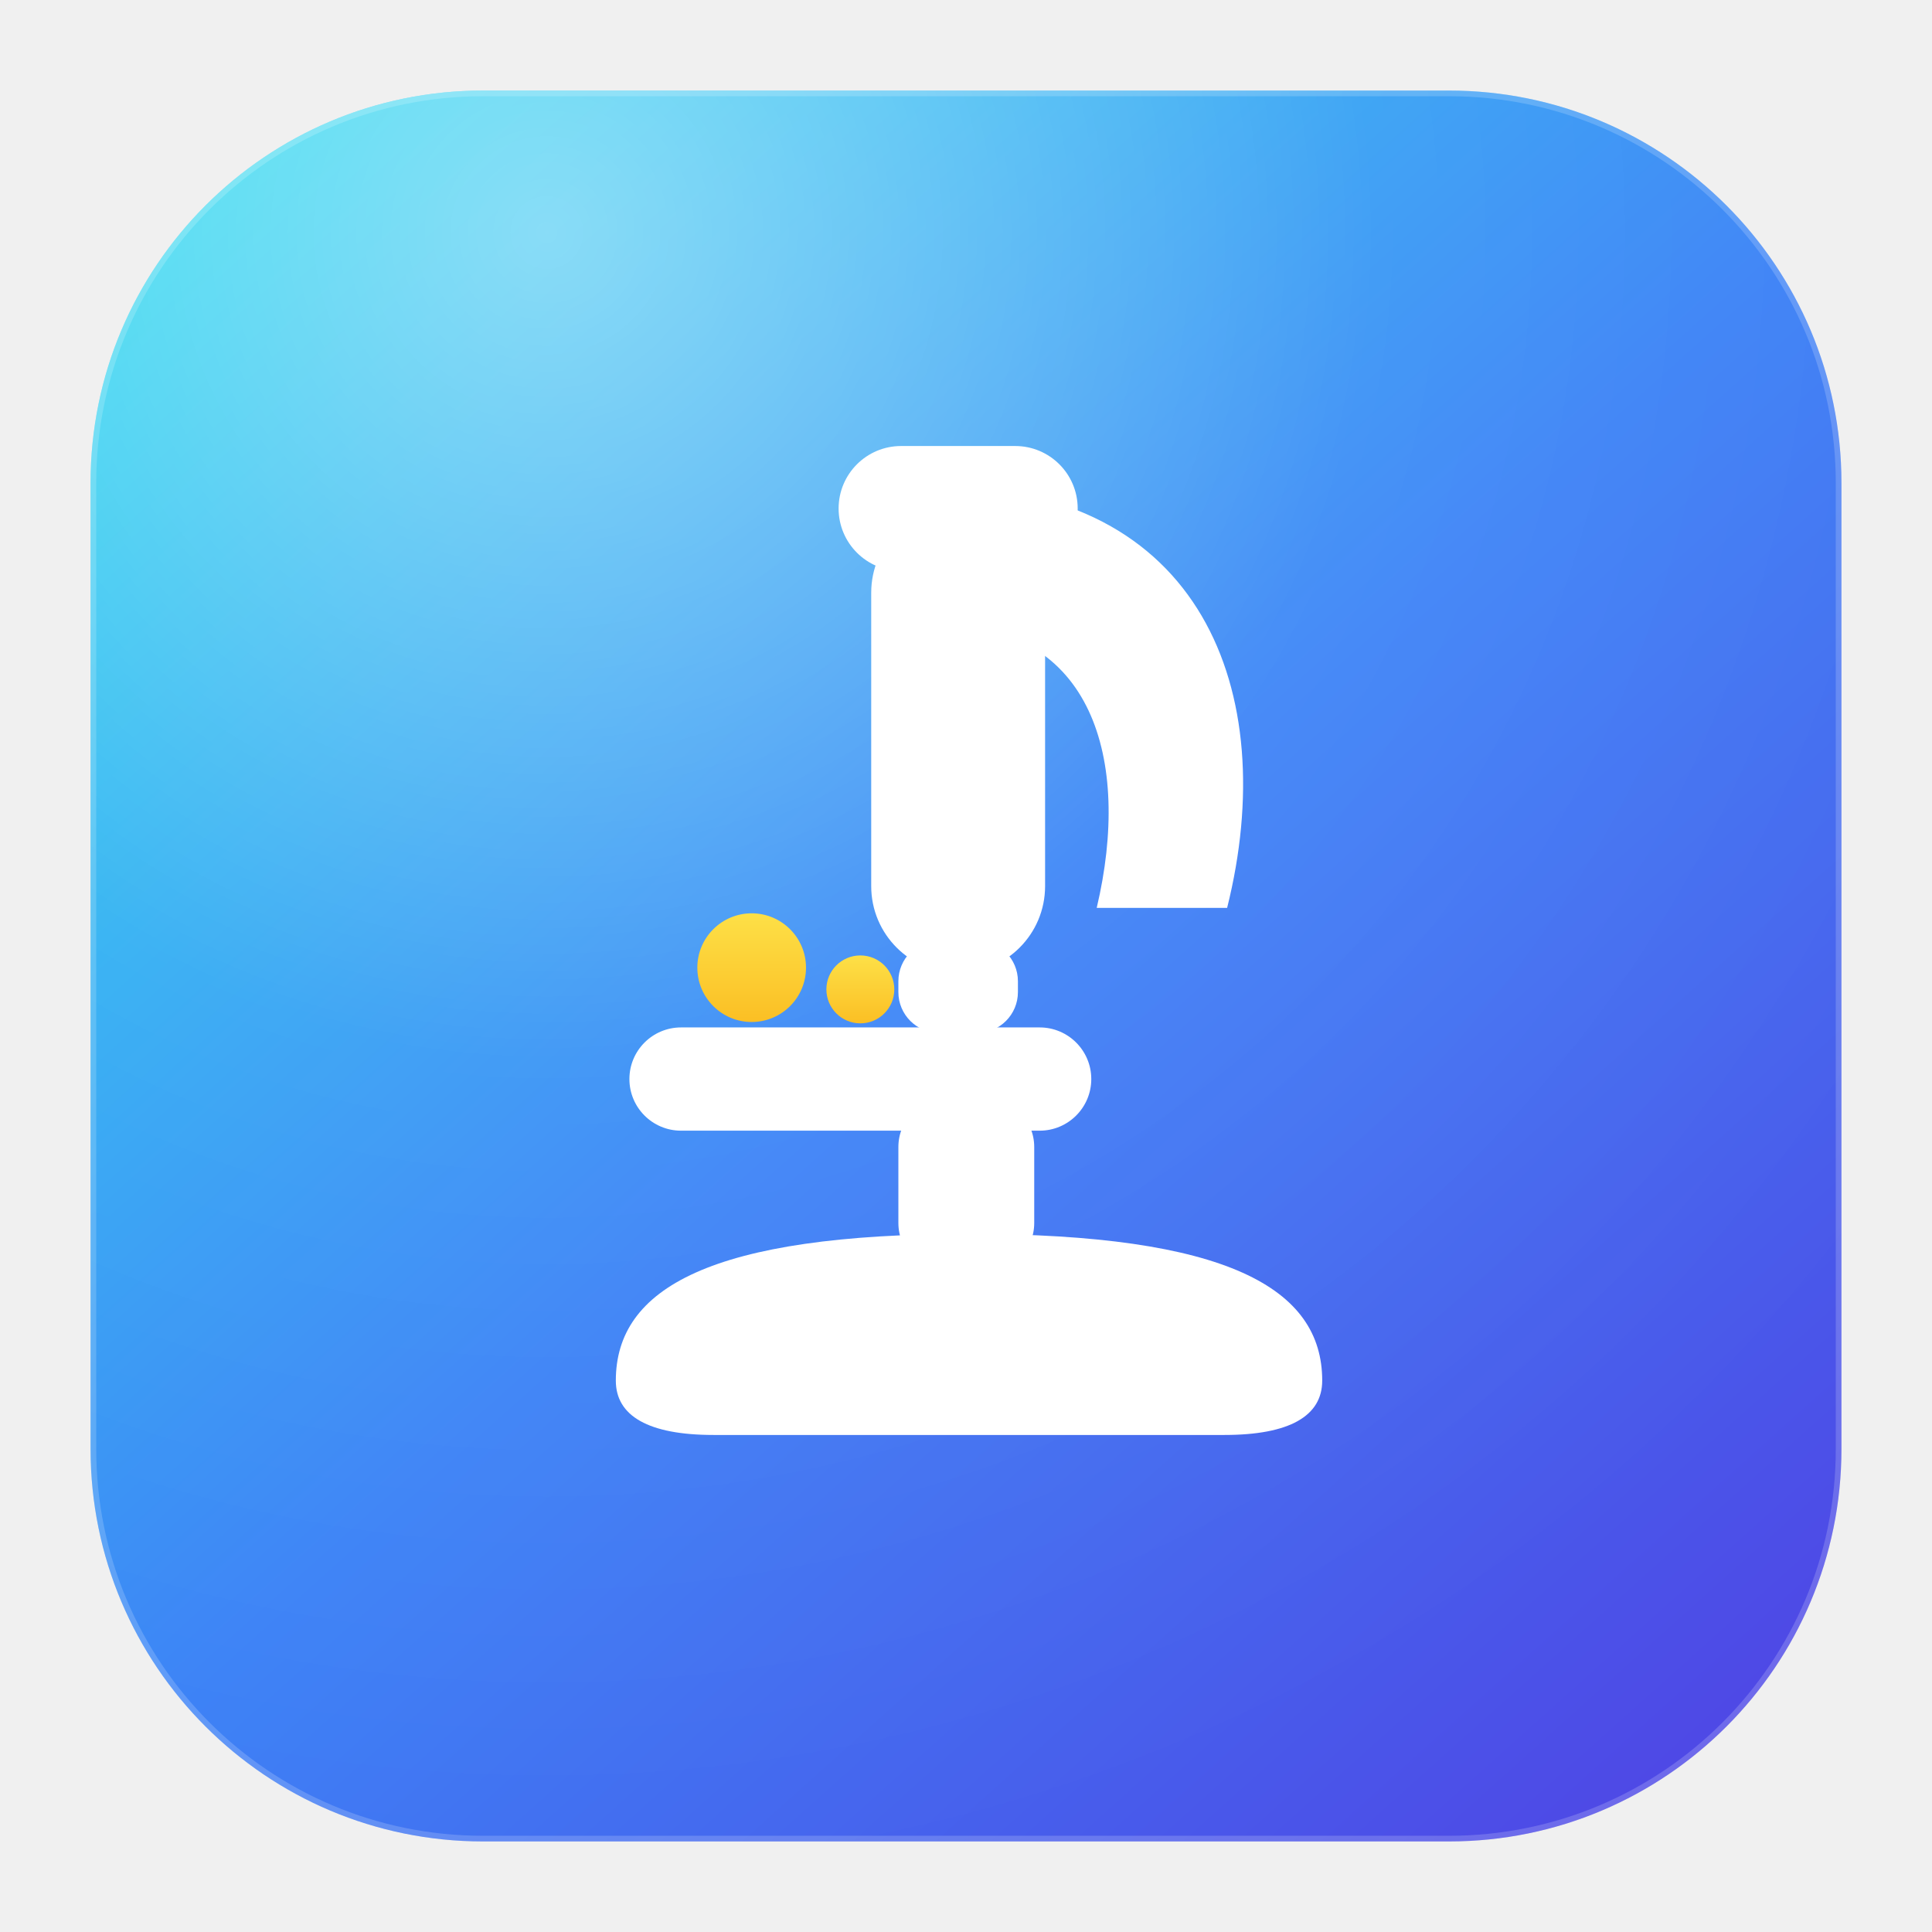
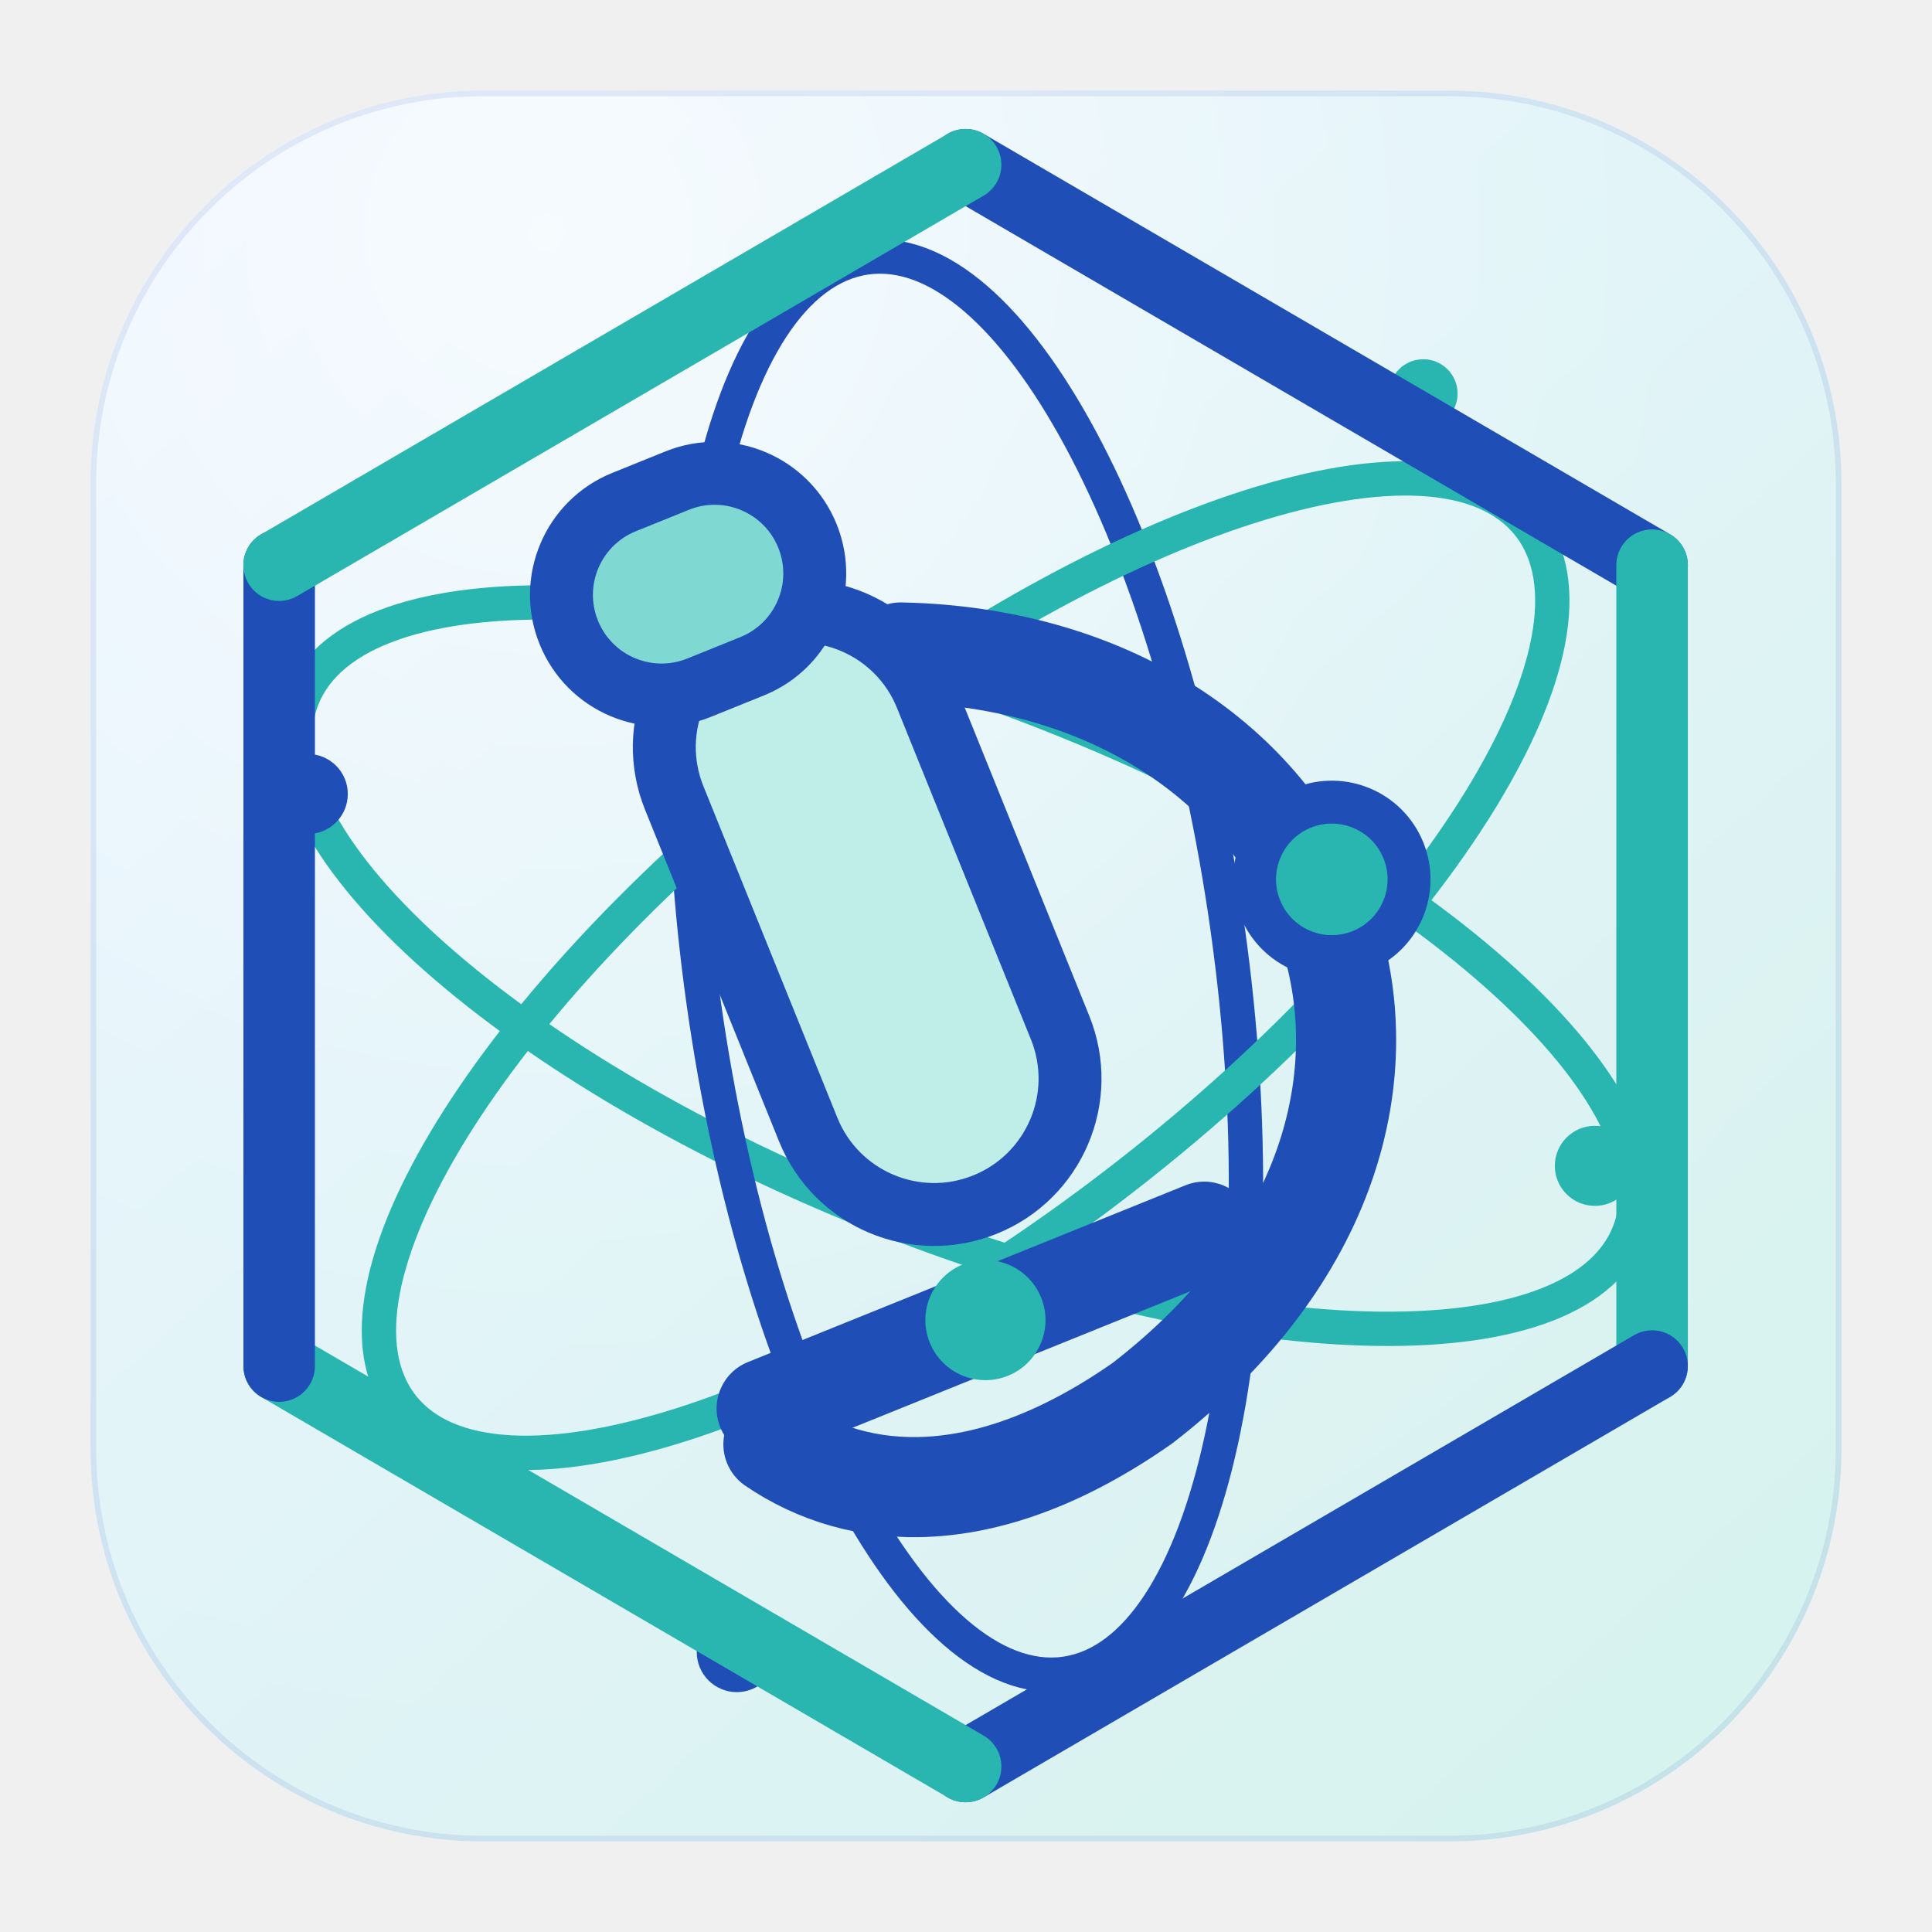
<svg xmlns="http://www.w3.org/2000/svg" width="1024" height="1024" viewBox="0 0 1024 1024" fill="none" role="img" aria-label="NamAsta Diagnostics">
  <defs>
-     <linearGradient id="bg" x1="120" y1="90" x2="900" y2="960" gradientUnits="userSpaceOnUse">
-       <stop stop-color="#22d3ee" />
-       <stop offset="0.5" stop-color="#3b82f6" />
-       <stop offset="1" stop-color="#4f46e5" />
+     <linearGradient id="tile" x1="120" y1="90" x2="900" y2="960" gradientUnits="userSpaceOnUse">
+       <stop stop-color="#eaf4ff" />
+       <stop offset="1" stop-color="#d6f3ee" />
    </linearGradient>
    <radialGradient id="gloss" cx="0.26" cy="0.08" r="0.95">
-       <stop stop-color="#ffffff" stop-opacity="0.45" />
-       <stop offset="0.5" stop-color="#ffffff" stop-opacity="0.07" />
+       <stop stop-color="#ffffff" stop-opacity="0.6" />
+       <stop offset="0.6" stop-color="#ffffff" stop-opacity="0.05" />
      <stop offset="1" stop-color="#ffffff" stop-opacity="0" />
    </radialGradient>
-     <linearGradient id="specimen" x1="0" y1="0" x2="0" y2="1">
-       <stop stop-color="#fde047" />
-       <stop offset="1" stop-color="#fbbf24" />
-     </linearGradient>
  </defs>
-   <rect x="48" y="48" width="928" height="928" rx="208" fill="url(#bg)" />
+   <rect x="48" y="48" width="928" height="928" rx="208" fill="url(#tile)" />
  <rect x="48" y="48" width="928" height="928" rx="208" fill="url(#gloss)" />
-   <rect x="49.5" y="49.5" width="925" height="925" rx="206.5" fill="none" stroke="#ffffff" stroke-opacity="0.18" stroke-width="3" />
-   <g transform="translate(168,150) scale(14.4)">
-     <path d="M 23,7.5              C 32.5,7.5 35.5,15 33.5,23              L 28.7,23              C 30,17.5 28.5,12.6 23,12.6 Z" fill="#ffffff" />
-     <rect x="20.4" y="8.2" width="6.4" height="17.2" rx="3.2" fill="#ffffff" />
-     <rect x="19.2" y="6" width="8.8" height="4.6" rx="2.3" fill="#ffffff" />
-     <rect x="21.4" y="24.2" width="4.4" height="3.4" rx="1.5" fill="#ffffff" />
-     <rect x="11.5" y="27.4" width="17" height="3.8" rx="1.9" fill="#ffffff" />
-     <rect x="21.4" y="30" width="5" height="6.4" rx="1.8" fill="#ffffff" />
-     <path d="M 11,40.4 C 11,37 14.5,35 24,35 C 33.5,35 37,37 37,40.4 C 37,41.7 35.8,42.4 33.4,42.4 L 14.6,42.4 C 12.2,42.4 11,41.7 11,40.4 Z" fill="#ffffff" />
-     <circle cx="16" cy="25.2" r="2" fill="url(#specimen)" />
-     <circle cx="20" cy="26" r="1.25" fill="url(#specimen)" />
+   <rect x="49.5" y="49.5" width="925" height="925" rx="206.5" fill="none" stroke="#1f4eb6" stroke-opacity="0.10" stroke-width="3" />
+   <g transform="translate(57,57) scale(7.58)" stroke-linecap="round" stroke-linejoin="round">
+     <g fill="none" stroke-width="2.4">
+       <ellipse cx="60" cy="60" rx="50" ry="18.5" transform="rotate(22 60 60)" stroke="#29b6b0" />
+       <ellipse cx="60" cy="60" rx="50" ry="18.5" transform="rotate(82 60 60)" stroke="#1f4eb6" />
+       <ellipse cx="60" cy="60" rx="50" ry="18.5" transform="rotate(142 60 60)" stroke="#29b6b0" />
+     </g>
+     <circle cx="14" cy="48" r="2.8" fill="#1f4eb6" />
+     <circle cx="104" cy="74" r="2.8" fill="#29b6b0" />
+     <circle cx="44" cy="108" r="2.8" fill="#1f4eb6" />
+     <circle cx="92" cy="20" r="2.4" fill="#29b6b0" />
+     <g fill="none" stroke-width="5">
+       <path d="M 60,4 L 108,32" stroke="#1f4eb6" />
+       <path d="M 108,32 L 108,88" stroke="#29b6b0" />
+       <path d="M 108,88 L 60,116" stroke="#1f4eb6" />
+       <path d="M 60,116 L 12,88" stroke="#29b6b0" />
+       <path d="M 12,88 L 12,32" stroke="#1f4eb6" />
+       <path d="M 12,32 L 60,4" stroke="#29b6b0" />
+     </g>
+     <g transform="rotate(-22 60 60)">
+       <path d="M 64,38 C 92,50 92,84 60,93 C 47,96 39,92 35,86" fill="none" stroke="#1f4eb6" stroke-width="7" />
+       <circle cx="86" cy="64" r="5.4" fill="#29b6b0" stroke="#1f4eb6" stroke-width="3" />
+       <rect x="45.5" y="32" width="19" height="44" rx="9.5" fill="#bfeee9" stroke="#1f4eb6" stroke-width="4.4" />
+       <rect x="43" y="21" width="18" height="14" rx="7" fill="#7fd8d2" stroke="#1f4eb6" stroke-width="4.4" />
+       <rect x="32" y="80" width="40" height="7" rx="3.5" fill="#1f4eb6" />
+       <circle cx="52" cy="83.5" r="4.2" fill="#29b6b0" />
+     </g>
  </g>
</svg>
